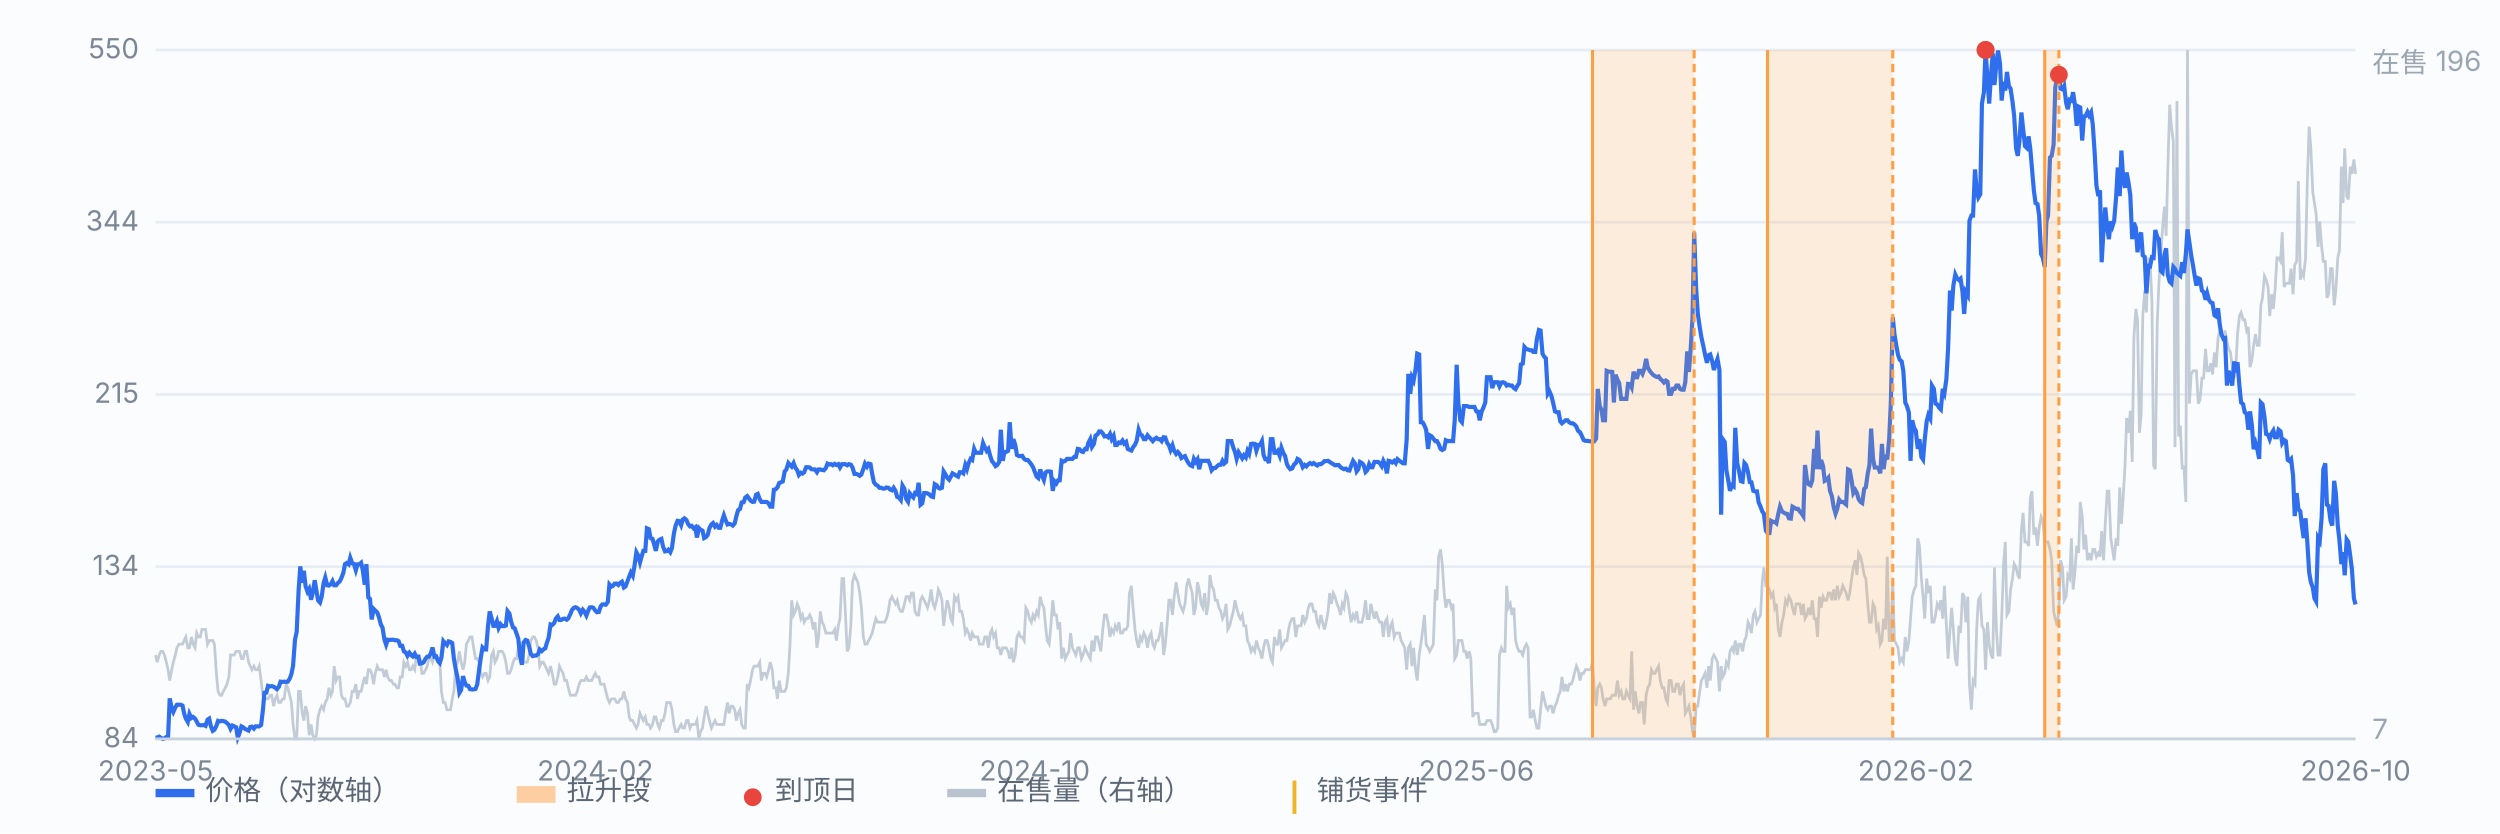
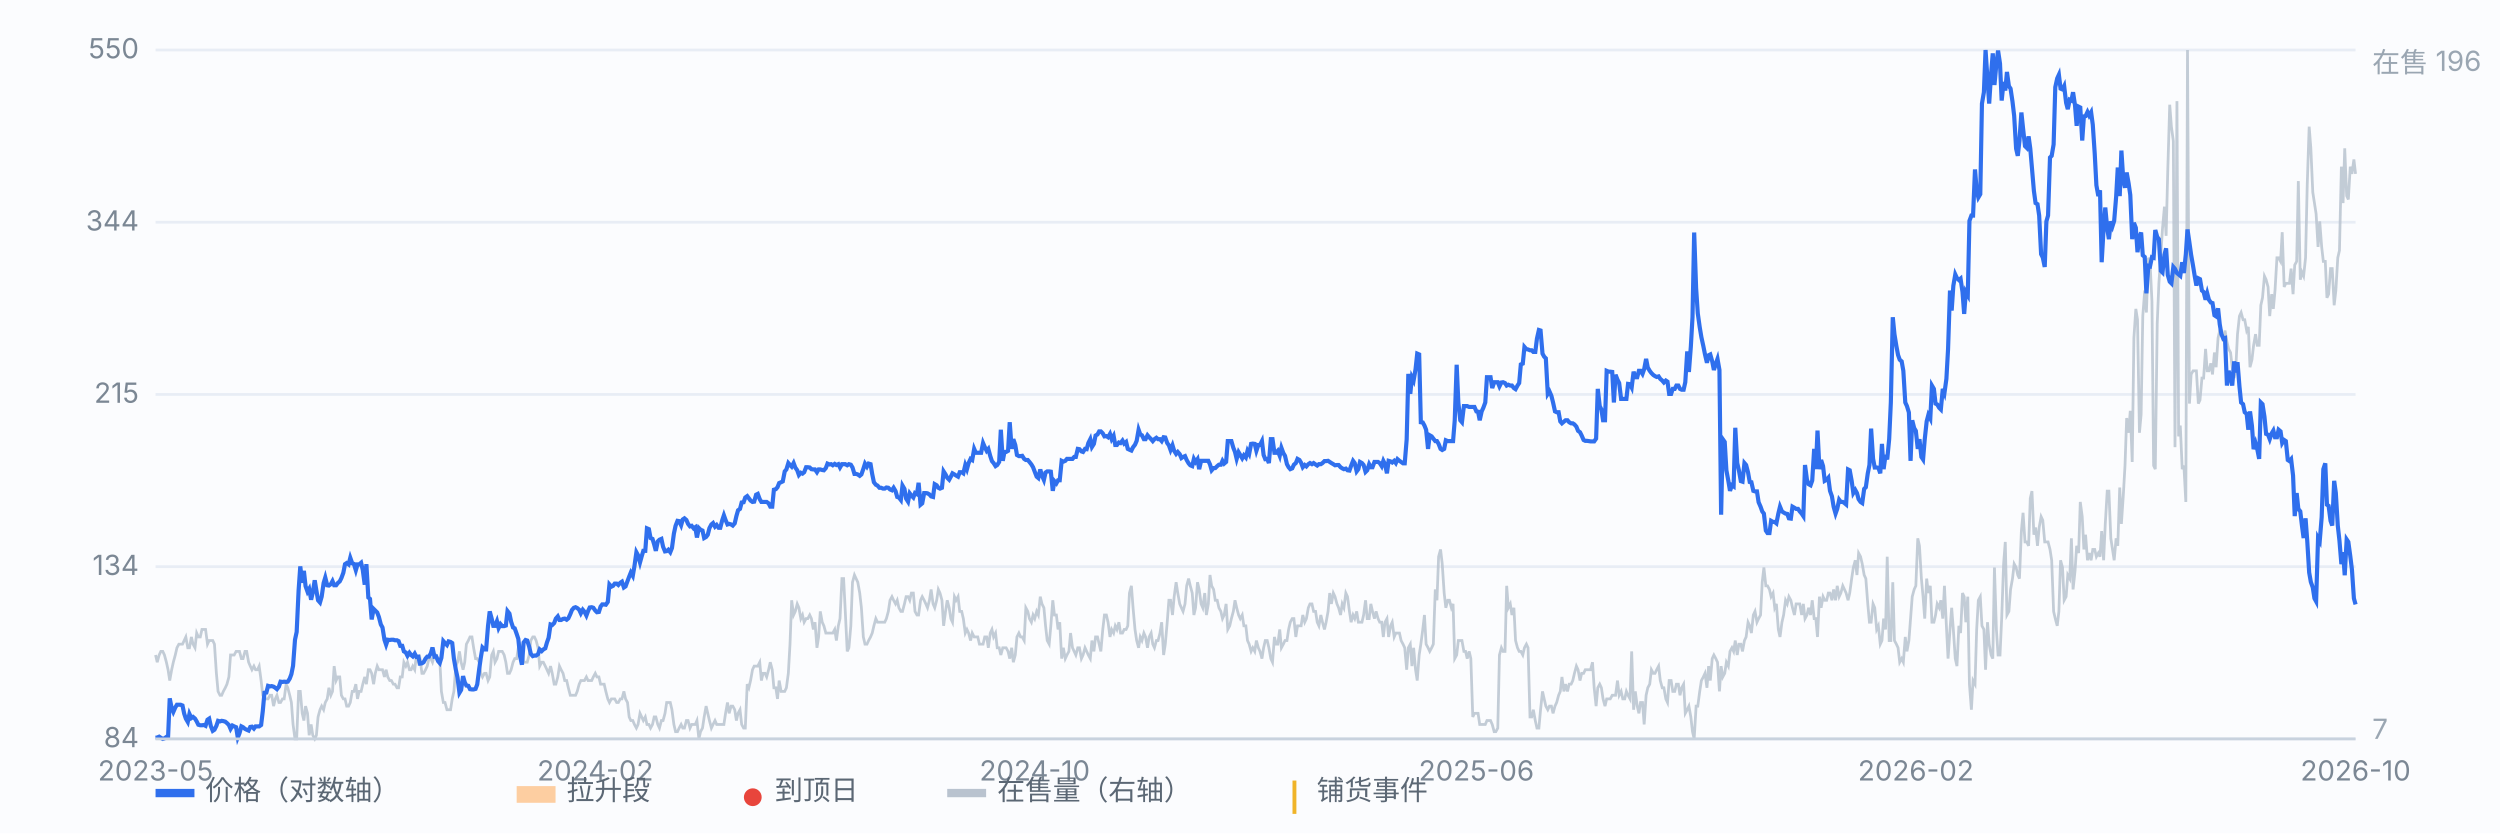
<svg xmlns="http://www.w3.org/2000/svg" viewBox="0 0 900 300" preserveAspectRatio="xMidYMid meet" style="width:100%;max-width:900px;height:auto;display:block" font-family="-apple-system,Segoe UI,Microsoft YaHei,sans-serif" font-size="10">
  <rect x="0" y="0" width="900" height="300" fill="#fbfcfe" />
  <line x1="56" y1="266.0" x2="848" y2="266.0" stroke="#e8edf5" stroke-width="1" />
  <text x="50" y="269.0" text-anchor="end" fill="#7b8794">84</text>
  <line x1="56" y1="204.0" x2="848" y2="204.0" stroke="#e8edf5" stroke-width="1" />
  <text x="50" y="207.0" text-anchor="end" fill="#7b8794">134</text>
  <line x1="56" y1="142.0" x2="848" y2="142.0" stroke="#e8edf5" stroke-width="1" />
  <text x="50" y="145.0" text-anchor="end" fill="#7b8794">215</text>
  <line x1="56" y1="80.0" x2="848" y2="80.0" stroke="#e8edf5" stroke-width="1" />
  <text x="50" y="83.0" text-anchor="end" fill="#7b8794">344</text>
  <line x1="56" y1="18.0" x2="848" y2="18.0" stroke="#e8edf5" stroke-width="1" />
  <text x="50" y="21.0" text-anchor="end" fill="#7b8794">550</text>
  <path d="M56.0 235.8 L56.6 238.4 L57.3 235.8 L57.9 234.5 L58.6 234.5 L59.2 235.8 L59.9 238.4 L60.5 241.1 L61.1 245.0 L61.8 241.1 L62.4 238.4 L63.1 235.8 L63.7 233.2 L64.4 231.9 L65.0 231.9 L65.7 231.9 L66.3 230.6 L66.9 229.3 L67.6 233.2 L68.2 233.2 L68.9 229.3 L69.5 231.9 L70.2 233.2 L70.8 227.9 L71.4 229.3 L72.1 229.3 L72.7 226.6 L73.4 226.6 L74.0 226.6 L74.7 231.9 L75.3 230.6 L75.9 230.6 L76.6 230.6 L77.2 231.9 L77.9 242.4 L78.5 248.9 L79.2 250.3 L79.8 250.3 L80.4 248.9 L81.1 247.6 L81.7 246.3 L82.4 243.7 L83.0 235.8 L83.7 235.8 L84.3 235.8 L85.0 234.5 L85.6 234.5 L86.2 234.5 L86.9 237.1 L87.5 237.1 L88.2 234.5 L88.8 234.5 L89.5 238.4 L90.1 239.8 L90.7 241.1 L91.4 239.8 L92.0 241.1 L92.7 241.1 L93.3 239.8 L94.0 245.0 L94.6 250.3 L95.2 251.6 L95.9 251.6 L96.5 251.6 L97.2 250.3 L97.8 250.3 L98.5 254.2 L99.1 251.6 L99.7 250.3 L100.4 252.9 L101.0 252.9 L101.7 251.6 L102.3 251.6 L103.0 246.3 L103.6 247.6 L104.3 250.3 L104.9 252.9 L105.5 260.8 L106.2 266.0 L106.8 266.0 L107.5 248.9 L108.1 248.9 L108.8 256.8 L109.4 259.4 L110.0 254.2 L110.7 256.8 L111.3 264.7 L112.0 260.8 L112.6 264.7 L113.3 266.0 L113.9 264.7 L114.5 258.1 L115.2 255.5 L115.8 254.2 L116.5 255.5 L117.1 252.9 L117.8 251.6 L118.4 247.6 L119.1 250.3 L119.7 248.9 L120.3 239.8 L121.0 245.0 L121.6 243.7 L122.3 243.7 L122.9 250.3 L123.6 251.6 L124.2 251.6 L124.8 254.2 L125.5 254.2 L126.1 252.9 L126.8 248.9 L127.4 248.9 L128.1 246.3 L128.7 251.6 L129.3 248.9 L130.0 248.9 L130.6 246.3 L131.3 243.7 L131.9 246.3 L132.6 241.1 L133.2 241.1 L133.8 242.4 L134.5 246.3 L135.1 242.4 L135.8 239.8 L136.4 241.1 L137.1 241.1 L137.7 241.1 L138.4 243.7 L139.0 241.1 L139.6 243.7 L140.3 245.0 L140.9 245.0 L141.6 246.3 L142.2 246.3 L142.9 247.6 L143.5 247.6 L144.1 243.7 L144.8 243.7 L145.4 238.4 L146.1 239.8 L146.7 238.4 L147.4 241.1 L148.0 241.1 L148.6 239.8 L149.3 241.1 L149.9 235.8 L150.6 238.4 L151.2 237.1 L151.9 242.4 L152.5 242.4 L153.2 241.1 L153.8 239.8 L154.4 237.1 L155.1 237.1 L155.7 238.4 L156.4 235.8 L157.0 235.8 L157.7 237.1 L158.3 237.1 L158.9 248.9 L159.6 252.9 L160.2 252.9 L160.9 255.5 L161.5 255.5 L162.2 255.5 L162.8 251.6 L163.4 248.9 L164.1 239.8 L164.7 238.4 L165.4 234.5 L166.0 238.4 L166.7 241.1 L167.3 238.4 L167.9 231.9 L168.6 230.6 L169.2 229.3 L169.9 229.3 L170.5 233.2 L171.2 237.1 L171.8 237.1 L172.5 238.4 L173.1 242.4 L173.7 243.7 L174.4 242.4 L175.0 242.4 L175.7 245.0 L176.3 243.7 L177.0 235.8 L177.6 234.5 L178.2 238.4 L178.9 237.1 L179.5 234.5 L180.2 234.5 L180.8 234.5 L181.5 235.8 L182.1 238.4 L182.7 242.4 L183.4 242.4 L184.0 241.1 L184.7 238.4 L185.3 237.1 L186.0 237.1 L186.6 233.2 L187.2 231.9 L187.9 233.2 L188.5 238.4 L189.2 238.4 L189.8 238.4 L190.5 235.8 L191.1 230.6 L191.8 229.3 L192.4 229.3 L193.0 230.6 L193.7 233.2 L194.3 239.8 L195.0 238.4 L195.6 238.4 L196.3 239.8 L196.9 241.1 L197.5 242.4 L198.2 239.8 L198.8 242.4 L199.5 246.3 L200.1 246.3 L200.8 243.7 L201.4 239.8 L202.0 241.1 L202.7 242.4 L203.3 245.0 L204.0 245.0 L204.6 247.6 L205.3 250.3 L205.9 250.3 L206.6 250.3 L207.2 250.3 L207.8 248.9 L208.5 246.3 L209.1 245.0 L209.8 245.0 L210.4 245.0 L211.1 243.7 L211.7 245.0 L212.3 245.0 L213.0 245.0 L213.6 243.7 L214.3 242.4 L214.9 243.7 L215.6 243.7 L216.2 246.3 L216.8 246.3 L217.5 246.3 L218.1 248.9 L218.8 251.6 L219.4 252.9 L220.1 251.6 L220.7 251.6 L221.3 251.6 L222.0 252.9 L222.6 252.9 L223.3 251.6 L223.9 251.6 L224.6 248.9 L225.2 251.6 L225.9 252.9 L226.5 258.1 L227.1 259.4 L227.8 259.4 L228.4 260.8 L229.1 262.1 L229.7 260.8 L230.4 256.8 L231.0 258.1 L231.6 259.4 L232.3 258.1 L232.9 260.8 L233.6 260.8 L234.2 262.1 L234.9 260.8 L235.5 258.1 L236.1 258.1 L236.8 260.8 L237.4 262.1 L238.1 259.4 L238.7 259.4 L239.4 256.8 L240.0 252.9 L240.6 252.9 L241.3 252.9 L241.9 255.5 L242.6 260.8 L243.2 263.4 L243.9 263.4 L244.5 262.1 L245.2 260.8 L245.8 262.1 L246.4 262.1 L247.1 259.4 L247.7 259.4 L248.4 262.1 L249.0 260.8 L249.7 260.8 L250.3 260.8 L250.9 259.4 L251.6 266.0 L252.2 263.4 L252.9 262.1 L253.5 258.1 L254.2 254.2 L254.8 256.8 L255.4 259.4 L256.1 262.1 L256.7 260.8 L257.4 259.4 L258.0 260.8 L258.7 260.8 L259.3 260.8 L260.0 260.8 L260.6 260.8 L261.2 256.8 L261.9 252.9 L262.5 256.8 L263.2 254.2 L263.8 254.2 L264.5 255.5 L265.1 259.4 L265.7 256.8 L266.4 255.5 L267.0 260.8 L267.7 262.1 L268.3 262.1 L269.0 246.3 L269.6 247.6 L270.2 245.0 L270.9 241.1 L271.5 239.8 L272.2 239.8 L272.8 239.8 L273.5 238.4 L274.1 245.0 L274.7 242.4 L275.4 242.4 L276.0 243.7 L276.7 241.1 L277.3 238.4 L278.0 241.1 L278.6 247.6 L279.3 247.6 L279.9 251.6 L280.5 245.0 L281.2 248.9 L281.8 248.9 L282.5 248.9 L283.1 247.6 L283.8 242.4 L284.4 231.9 L285.0 216.1 L285.7 221.4 L286.3 220.1 L287.0 217.4 L287.6 218.8 L288.3 222.7 L288.9 221.4 L289.5 224.0 L290.2 222.7 L290.8 222.7 L291.5 221.4 L292.1 222.7 L292.8 226.6 L293.4 224.0 L294.1 233.2 L294.7 229.3 L295.3 220.1 L296.0 224.0 L296.6 225.3 L297.3 227.9 L297.9 227.9 L298.6 227.9 L299.2 227.9 L299.8 227.9 L300.5 226.6 L301.1 230.6 L301.8 225.3 L302.4 222.7 L303.1 208.3 L303.7 208.3 L304.3 220.1 L305.0 234.5 L305.6 233.2 L306.3 225.3 L306.9 209.6 L307.6 207.0 L308.2 208.3 L308.8 209.6 L309.5 213.5 L310.1 218.8 L310.8 229.3 L311.4 231.9 L312.1 231.9 L312.7 230.6 L313.4 229.3 L314.0 227.9 L314.6 225.3 L315.3 222.7 L315.9 224.0 L316.6 224.0 L317.2 224.0 L317.9 224.0 L318.5 224.0 L319.1 222.7 L319.8 220.1 L320.4 216.1 L321.1 214.8 L321.7 216.1 L322.4 217.4 L323.0 216.1 L323.6 218.8 L324.3 220.1 L324.9 220.1 L325.6 217.4 L326.2 214.8 L326.9 214.8 L327.5 216.1 L328.1 213.5 L328.8 213.5 L329.4 220.1 L330.1 221.4 L330.7 221.4 L331.4 216.1 L332.0 214.8 L332.7 216.1 L333.3 217.4 L333.9 218.8 L334.6 216.1 L335.2 212.2 L335.9 217.4 L336.5 218.8 L337.2 216.1 L337.8 212.2 L338.4 213.5 L339.1 216.1 L339.7 225.3 L340.4 220.1 L341.0 216.1 L341.7 218.8 L342.3 222.7 L342.9 224.0 L343.6 214.8 L344.2 216.1 L344.9 214.8 L345.5 220.1 L346.2 220.1 L346.8 222.7 L347.5 227.9 L348.1 226.6 L348.7 227.9 L349.4 230.6 L350.0 227.9 L350.7 229.3 L351.3 229.3 L352.0 229.3 L352.6 231.9 L353.2 231.9 L353.9 231.9 L354.5 229.3 L355.2 229.3 L355.8 233.2 L356.5 227.9 L357.1 226.6 L357.7 229.3 L358.4 227.9 L359.0 233.2 L359.7 233.2 L360.3 235.8 L361.0 233.2 L361.6 233.2 L362.2 233.2 L362.9 234.5 L363.5 237.1 L364.2 233.2 L364.8 238.4 L365.5 235.8 L366.1 229.3 L366.8 227.9 L367.4 229.3 L368.0 229.3 L368.7 230.6 L369.3 218.8 L370.0 220.1 L370.6 222.7 L371.3 224.0 L371.9 221.4 L372.5 222.7 L373.2 220.1 L373.8 221.4 L374.5 214.8 L375.1 217.4 L375.8 218.8 L376.4 225.3 L377.0 230.6 L377.7 231.9 L378.3 225.3 L379.0 216.1 L379.6 221.4 L380.3 221.4 L380.9 226.6 L381.5 224.0 L382.2 237.1 L382.8 233.2 L383.5 237.1 L384.1 235.8 L384.8 234.5 L385.4 227.9 L386.1 233.2 L386.7 234.5 L387.3 235.8 L388.0 233.2 L388.6 233.2 L389.3 237.1 L389.9 235.8 L390.6 233.2 L391.2 234.5 L391.8 235.8 L392.5 237.1 L393.1 230.6 L393.8 234.5 L394.4 229.3 L395.1 229.3 L395.7 231.9 L396.3 234.5 L397.0 226.6 L397.6 221.4 L398.3 221.4 L398.9 224.0 L399.6 229.3 L400.2 226.6 L400.9 227.9 L401.5 225.3 L402.1 226.6 L402.8 224.0 L403.4 227.9 L404.1 227.9 L404.7 226.6 L405.4 226.6 L406.0 225.3 L406.6 213.5 L407.3 210.9 L407.9 218.8 L408.6 226.6 L409.2 230.6 L409.9 233.2 L410.5 229.3 L411.1 230.6 L411.8 227.9 L412.4 229.3 L413.1 233.2 L413.7 229.3 L414.4 227.9 L415.0 231.9 L415.6 233.2 L416.3 230.6 L416.9 230.6 L417.6 227.9 L418.2 224.0 L418.9 235.8 L419.5 231.9 L420.2 224.0 L420.8 216.1 L421.4 216.1 L422.1 221.4 L422.7 214.8 L423.4 209.6 L424.0 213.5 L424.7 217.4 L425.3 218.8 L425.9 220.1 L426.6 217.4 L427.2 210.9 L427.9 208.3 L428.5 210.9 L429.2 213.5 L429.8 221.4 L430.4 218.8 L431.1 209.6 L431.7 212.2 L432.4 217.4 L433.0 218.8 L433.7 213.5 L434.3 221.4 L435.0 217.4 L435.6 207.0 L436.2 210.9 L436.9 212.2 L437.5 216.1 L438.2 216.1 L438.8 218.8 L439.5 220.1 L440.1 222.7 L440.7 221.4 L441.4 217.4 L442.0 226.6 L442.7 225.3 L443.3 222.7 L444.0 220.1 L444.6 216.1 L445.2 218.8 L445.9 221.4 L446.5 222.7 L447.2 221.4 L447.8 225.3 L448.5 225.3 L449.1 230.6 L449.7 231.9 L450.4 234.5 L451.0 233.2 L451.7 234.5 L452.3 230.6 L453.0 233.2 L453.6 234.5 L454.3 237.1 L454.9 233.2 L455.5 230.6 L456.2 230.6 L456.8 233.2 L457.5 237.1 L458.1 238.4 L458.8 229.3 L459.4 231.9 L460.0 231.9 L460.7 226.6 L461.3 233.2 L462.0 231.9 L462.6 230.6 L463.3 230.6 L463.9 226.6 L464.5 224.0 L465.2 222.7 L465.8 222.7 L466.5 229.3 L467.1 225.3 L467.8 225.3 L468.4 225.3 L469.0 221.4 L469.7 224.0 L470.3 222.7 L471.0 218.8 L471.6 217.4 L472.3 217.4 L472.9 220.1 L473.6 220.1 L474.2 224.0 L474.8 225.3 L475.5 221.4 L476.1 224.0 L476.8 226.6 L477.4 224.0 L478.1 220.1 L478.7 213.5 L479.3 217.4 L480.0 213.5 L480.6 214.8 L481.3 217.4 L481.9 218.8 L482.6 221.4 L483.2 217.4 L483.8 218.8 L484.5 213.5 L485.1 214.8 L485.8 220.1 L486.4 224.0 L487.1 221.4 L487.7 222.7 L488.4 220.1 L489.0 224.0 L489.6 224.0 L490.3 224.0 L490.9 221.4 L491.6 216.1 L492.2 222.7 L492.9 222.7 L493.5 217.4 L494.1 220.1 L494.8 222.7 L495.4 220.1 L496.1 222.7 L496.7 224.0 L497.4 224.0 L498.0 229.3 L498.6 224.0 L499.3 222.7 L499.9 229.3 L500.6 225.3 L501.2 224.0 L501.9 229.3 L502.5 227.9 L503.1 227.9 L503.8 227.9 L504.4 230.6 L505.1 231.9 L505.7 233.2 L506.4 241.1 L507.0 233.2 L507.7 231.9 L508.3 239.8 L508.9 233.2 L509.6 241.1 L510.2 245.0 L510.9 235.8 L511.5 231.9 L512.2 226.6 L512.8 221.4 L513.4 231.9 L514.1 233.2 L514.7 234.5 L515.4 233.2 L516.0 231.9 L516.7 212.2 L517.3 216.1 L517.9 200.4 L518.6 197.8 L519.2 203.0 L519.9 213.5 L520.5 218.8 L521.2 216.1 L521.8 216.1 L522.5 218.8 L523.1 217.4 L523.7 237.1 L524.4 235.8 L525.0 230.6 L525.7 230.6 L526.3 230.6 L527.0 234.5 L527.6 234.5 L528.2 237.1 L528.9 234.5 L529.5 237.1 L530.2 258.1 L530.8 256.8 L531.5 256.8 L532.1 256.8 L532.7 260.8 L533.4 260.8 L534.0 260.8 L534.7 260.8 L535.3 259.4 L536.0 259.4 L536.6 259.4 L537.2 260.8 L537.9 263.4 L538.5 263.4 L539.2 262.1 L539.8 235.8 L540.5 233.2 L541.1 234.5 L541.8 234.5 L542.4 210.9 L543.0 218.8 L543.7 217.4 L544.3 221.4 L545.0 218.8 L545.6 230.6 L546.3 233.2 L546.9 234.5 L547.5 234.5 L548.2 235.8 L548.8 233.2 L549.5 231.9 L550.1 233.2 L550.8 258.1 L551.4 258.1 L552.0 255.5 L552.7 259.4 L553.3 262.1 L554.0 262.1 L554.6 255.5 L555.3 248.9 L555.9 251.6 L556.5 254.2 L557.2 255.5 L557.8 254.2 L558.5 254.2 L559.1 256.8 L559.8 254.2 L560.4 252.9 L561.1 250.3 L561.7 248.9 L562.3 243.7 L563.0 248.9 L563.6 246.3 L564.3 248.9 L564.9 246.3 L565.6 246.3 L566.2 245.0 L566.8 242.4 L567.5 239.8 L568.1 241.1 L568.8 245.0 L569.4 242.4 L570.1 242.4 L570.7 241.1 L571.3 241.1 L572.0 241.1 L572.6 241.1 L573.3 238.4 L573.9 247.6 L574.6 254.2 L575.2 247.6 L575.9 246.3 L576.5 247.6 L577.1 251.6 L577.8 254.2 L578.4 251.6 L579.1 251.6 L579.7 251.6 L580.4 250.3 L581.0 250.3 L581.6 250.3 L582.3 245.0 L582.9 250.3 L583.6 248.9 L584.2 251.6 L584.9 251.6 L585.5 248.9 L586.1 250.3 L586.8 251.6 L587.4 234.5 L588.1 255.5 L588.7 248.9 L589.4 254.2 L590.0 256.8 L590.6 252.9 L591.3 252.9 L591.9 260.8 L592.6 250.3 L593.2 247.6 L593.9 246.3 L594.5 241.1 L595.2 242.4 L595.8 242.4 L596.4 241.1 L597.1 239.8 L597.7 245.0 L598.4 247.6 L599.0 247.6 L599.7 251.6 L600.3 252.9 L600.9 245.0 L601.6 245.0 L602.2 248.9 L602.9 248.9 L603.5 246.3 L604.2 246.3 L604.8 250.3 L605.4 247.6 L606.1 246.3 L606.7 256.8 L607.4 255.5 L608.0 254.2 L608.7 258.1 L609.3 263.4 L609.9 266.0 L610.6 254.2 L611.2 254.2 L611.9 248.9 L612.5 245.0 L613.2 243.7 L613.8 242.4 L614.5 247.6 L615.1 239.8 L615.7 245.0 L616.4 237.1 L617.0 235.8 L617.7 237.1 L618.3 238.4 L619.0 248.9 L619.6 239.8 L620.2 243.7 L620.9 242.4 L621.5 238.4 L622.2 239.8 L622.8 234.5 L623.5 233.2 L624.1 234.5 L624.7 230.6 L625.4 235.8 L626.0 231.9 L626.7 231.9 L627.3 234.5 L628.0 230.6 L628.6 229.3 L629.3 224.0 L629.9 225.3 L630.5 227.9 L631.2 221.4 L631.8 220.1 L632.5 224.0 L633.1 222.7 L633.8 221.4 L634.4 209.6 L635.0 204.3 L635.7 210.9 L636.3 210.9 L637.0 212.2 L637.6 214.8 L638.3 213.5 L638.9 218.8 L639.5 217.4 L640.2 226.6 L640.8 229.3 L641.5 224.0 L642.1 221.4 L642.8 216.1 L643.4 217.4 L644.0 214.8 L644.7 216.1 L645.3 218.8 L646.0 221.4 L646.6 217.4 L647.3 217.4 L647.9 217.4 L648.6 221.4 L649.2 217.4 L649.8 222.7 L650.5 221.4 L651.1 218.8 L651.8 221.4 L652.4 216.1 L653.1 222.7 L653.7 222.7 L654.3 229.3 L655.0 214.8 L655.6 218.8 L656.3 214.8 L656.9 216.1 L657.6 216.1 L658.2 213.5 L658.8 213.5 L659.5 216.1 L660.1 212.2 L660.8 216.1 L661.4 210.9 L662.1 214.8 L662.7 213.5 L663.4 210.9 L664.0 212.2 L664.6 213.5 L665.3 216.1 L665.9 213.5 L666.6 208.3 L667.2 204.3 L667.9 201.7 L668.5 207.0 L669.1 199.1 L669.8 200.4 L670.4 203.0 L671.1 207.0 L671.7 208.3 L672.4 217.4 L673.0 224.0 L673.6 224.0 L674.3 217.4 L674.9 218.8 L675.6 226.6 L676.2 225.3 L676.9 231.9 L677.5 230.6 L678.1 222.7 L678.8 226.6 L679.4 200.4 L680.1 230.6 L680.7 230.6 L681.4 209.6 L682.0 230.6 L682.7 231.9 L683.3 233.2 L683.9 238.4 L684.6 237.1 L685.2 238.4 L685.9 229.3 L686.5 234.5 L687.2 230.6 L687.8 222.7 L688.4 214.8 L689.1 212.2 L689.7 210.9 L690.4 193.8 L691.0 196.5 L691.7 208.3 L692.3 214.8 L692.9 222.7 L693.6 208.3 L694.2 213.5 L694.9 210.9 L695.5 224.0 L696.2 224.0 L696.8 221.4 L697.4 217.4 L698.1 218.8 L698.7 216.1 L699.4 222.7 L700.0 210.9 L700.7 225.3 L701.3 237.1 L702.0 226.6 L702.6 218.8 L703.2 226.6 L703.9 237.1 L704.5 239.8 L705.2 225.3 L705.8 227.9 L706.5 213.5 L707.1 214.8 L707.7 224.0 L708.4 214.8 L709.0 246.3 L709.7 255.5 L710.3 245.0 L711.0 246.3 L711.6 226.6 L712.2 216.1 L712.9 214.8 L713.5 225.3 L714.2 226.6 L714.8 241.1 L715.5 224.0 L716.1 231.9 L716.8 235.8 L717.4 237.1 L718.0 204.3 L718.7 226.6 L719.3 235.8 L720.0 235.8 L720.6 222.7 L721.3 203.0 L721.9 195.1 L722.5 221.4 L723.2 220.1 L723.8 212.2 L724.5 208.3 L725.1 203.0 L725.8 204.3 L726.4 207.0 L727.0 208.3 L727.7 191.2 L728.3 184.6 L729.0 195.1 L729.6 195.1 L730.3 196.5 L730.9 179.4 L731.5 176.8 L732.2 192.5 L732.8 189.9 L733.5 196.5 L734.1 189.9 L734.8 186.0 L735.4 187.3 L736.1 195.1 L736.7 195.1 L737.3 195.1 L738.0 197.8 L738.6 201.7 L739.3 220.1 L739.9 222.7 L740.6 225.3 L741.2 220.1 L741.8 201.7 L742.5 204.3 L743.1 216.1 L743.8 214.8 L744.4 207.0 L745.1 208.3 L745.7 193.8 L746.3 212.2 L747.0 205.6 L747.6 196.5 L748.3 199.1 L748.9 180.7 L749.6 186.0 L750.2 197.8 L750.8 192.5 L751.5 201.7 L752.1 199.1 L752.8 201.7 L753.4 197.8 L754.1 197.8 L754.7 200.4 L755.4 199.1 L756.0 200.4 L756.6 191.2 L757.3 201.7 L757.9 188.6 L758.6 176.8 L759.2 176.8 L759.9 193.8 L760.5 197.8 L761.1 201.7 L761.8 193.8 L762.4 196.5 L763.1 175.5 L763.7 188.6 L764.4 178.1 L765.0 167.6 L765.6 150.5 L766.3 155.8 L766.9 147.9 L767.6 166.3 L768.2 121.7 L768.9 111.2 L769.5 115.1 L770.2 155.8 L770.8 149.2 L771.4 113.8 L772.1 104.6 L772.7 112.5 L773.4 92.8 L774.0 94.1 L774.7 108.5 L775.3 167.6 L775.9 168.9 L776.6 116.4 L777.2 102.0 L777.9 91.5 L778.5 82.3 L779.2 74.4 L779.8 84.9 L780.4 61.3 L781.1 37.7 L781.7 45.6 L782.4 50.8 L783.0 161.0 L783.7 36.4 L784.3 157.1 L784.9 153.2 L785.6 168.9 L786.2 167.6 L786.9 180.7 L787.5 18.0 L788.2 145.3 L788.8 134.8 L789.5 133.5 L790.1 133.5 L790.7 133.5 L791.4 145.3 L792.0 144.0 L792.7 136.1 L793.3 136.1 L794.0 125.6 L794.6 133.5 L795.2 133.5 L795.9 130.8 L796.5 134.8 L797.2 126.9 L797.8 132.2 L798.5 121.7 L799.1 119.0 L799.7 119.0 L800.4 123.0 L801.0 119.0 L801.7 123.0 L802.3 125.6 L803.0 126.9 L803.6 132.2 L804.3 136.1 L804.9 132.2 L805.5 120.3 L806.2 113.8 L806.8 112.5 L807.5 115.1 L808.1 115.1 L808.8 119.0 L809.4 117.7 L810.0 132.2 L810.7 129.5 L811.3 124.3 L812.0 120.3 L812.6 124.3 L813.3 124.3 L813.9 109.9 L814.5 107.2 L815.2 99.4 L815.8 100.7 L816.5 103.3 L817.1 113.8 L817.8 105.9 L818.4 111.2 L819.0 104.6 L819.7 92.8 L820.3 92.8 L821.0 94.1 L821.6 83.6 L822.3 103.3 L822.9 102.0 L823.6 102.0 L824.2 102.0 L824.8 96.7 L825.5 105.9 L826.1 95.4 L826.8 94.1 L827.4 65.2 L828.1 100.7 L828.7 98.0 L829.3 99.4 L830.0 92.8 L830.6 66.6 L831.3 45.6 L831.9 53.4 L832.6 69.2 L833.2 73.1 L833.8 77.0 L834.5 88.9 L835.1 79.7 L835.8 88.9 L836.4 94.1 L837.1 94.1 L837.7 107.2 L838.3 105.9 L839.0 96.7 L839.6 96.7 L840.3 109.9 L840.9 104.6 L841.6 92.8 L842.2 90.2 L842.9 60.0 L843.5 73.1 L844.1 53.4 L844.8 70.5 L845.4 71.8 L846.1 60.0 L846.7 62.6 L847.4 57.4 L848.0 62.6" fill="none" stroke="#b9c3cf" stroke-width="1" opacity="0.85" />
  <text x="854" y="26" fill="#9aa6b2">在售 196</text>
  <text x="854" y="266" fill="#9aa6b2">7</text>
  <path d="M56.0 265.6 L56.6 265.5 L57.3 265.2 L57.9 265.6 L58.6 266.0 L59.2 265.8 L59.9 265.3 L60.5 265.4 L61.1 251.4 L61.8 254.9 L62.4 256.3 L63.1 254.7 L63.7 253.7 L64.4 253.7 L65.0 253.7 L65.7 254.0 L66.3 256.9 L66.9 258.7 L67.6 259.9 L68.2 257.0 L68.9 258.5 L69.5 258.1 L70.2 258.7 L70.8 259.7 L71.4 260.9 L72.1 261.1 L72.7 261.1 L73.4 261.0 L74.0 261.3 L74.7 259.1 L75.3 258.7 L75.9 261.4 L76.6 263.1 L77.2 262.7 L77.9 261.3 L78.5 259.5 L79.2 259.7 L79.8 259.5 L80.4 259.6 L81.1 259.8 L81.7 260.3 L82.4 261.0 L83.0 262.4 L83.7 261.2 L84.3 261.5 L85.0 261.8 L85.6 265.5 L86.2 264.0 L86.9 261.5 L87.5 261.8 L88.2 262.4 L88.8 262.7 L89.5 263.0 L90.1 261.7 L90.7 261.6 L91.4 262.3 L92.0 261.5 L92.7 261.5 L93.3 261.5 L94.0 261.0 L94.6 256.0 L95.2 249.4 L95.9 249.3 L96.5 246.9 L97.2 247.1 L97.8 247.0 L98.5 247.2 L99.1 247.6 L99.7 248.1 L100.4 247.2 L101.0 245.4 L101.7 245.5 L102.3 245.4 L103.0 245.5 L103.6 245.4 L104.3 244.3 L104.9 242.7 L105.5 239.7 L106.2 230.3 L106.8 227.5 L107.5 212.5 L108.1 203.9 L108.8 209.8 L109.4 205.5 L110.0 211.0 L110.7 213.0 L111.3 212.0 L112.0 215.9 L112.6 213.3 L113.3 208.9 L113.9 212.6 L114.5 216.1 L115.2 216.9 L115.8 214.8 L116.5 209.9 L117.1 207.9 L117.8 210.7 L118.4 210.8 L119.1 210.3 L119.7 209.2 L120.3 210.7 L121.0 210.7 L121.6 209.9 L122.3 209.3 L122.9 208.1 L123.6 206.2 L124.2 203.1 L124.8 202.7 L125.5 203.2 L126.1 200.8 L126.8 202.8 L127.4 203.0 L128.1 205.3 L128.7 203.2 L129.3 203.2 L130.0 202.6 L130.6 205.2 L131.3 210.5 L131.9 203.1 L132.6 215.1 L133.2 215.6 L133.8 223.0 L134.5 219.2 L135.1 219.8 L135.8 220.5 L136.4 222.1 L137.1 224.8 L137.7 225.9 L138.4 230.3 L139.0 232.1 L139.6 230.3 L140.3 230.4 L140.9 230.3 L141.6 230.3 L142.2 230.5 L142.9 230.5 L143.5 230.8 L144.1 232.5 L144.8 232.5 L145.4 234.5 L146.1 234.9 L146.7 236.1 L147.4 235.0 L148.0 235.8 L148.6 236.3 L149.3 235.3 L149.9 236.5 L150.6 236.4 L151.2 238.9 L151.9 238.8 L152.5 238.4 L153.2 237.1 L153.8 236.4 L154.4 236.4 L155.1 235.2 L155.7 233.1 L156.4 236.4 L157.0 236.3 L157.7 238.0 L158.3 238.7 L158.9 236.8 L159.6 230.8 L160.2 231.5 L160.9 232.2 L161.5 230.9 L162.2 231.1 L162.8 231.5 L163.4 237.1 L164.1 241.1 L164.7 243.9 L165.4 249.4 L166.0 248.4 L166.7 243.4 L167.3 245.6 L167.9 246.8 L168.6 246.9 L169.2 248.1 L169.9 248.2 L170.5 248.2 L171.2 248.0 L171.8 246.4 L172.5 240.9 L173.1 236.7 L173.7 233.1 L174.4 233.8 L175.0 233.8 L175.7 225.2 L176.3 220.1 L177.0 222.7 L177.6 225.3 L178.2 225.3 L178.9 223.6 L179.5 226.1 L180.2 224.7 L180.8 225.4 L181.5 225.4 L182.1 225.2 L182.7 220.0 L183.4 220.9 L184.0 223.8 L184.7 225.9 L185.3 226.2 L186.0 228.2 L186.6 230.0 L187.2 236.1 L187.9 239.3 L188.5 231.3 L189.2 230.4 L189.8 230.6 L190.5 232.8 L191.1 235.4 L191.8 236.2 L192.4 236.0 L193.0 236.0 L193.7 235.5 L194.3 233.8 L195.0 234.4 L195.6 233.8 L196.3 233.4 L196.9 231.3 L197.5 229.6 L198.2 224.8 L198.8 225.0 L199.5 224.3 L200.1 222.7 L200.8 221.9 L201.4 223.2 L202.0 223.2 L202.7 222.8 L203.3 222.7 L204.0 223.1 L204.6 222.6 L205.3 221.1 L205.9 219.6 L206.6 218.8 L207.2 218.6 L207.8 218.9 L208.5 219.5 L209.1 220.8 L209.8 219.5 L210.4 220.2 L211.1 221.6 L211.7 220.0 L212.3 218.7 L213.0 218.6 L213.6 218.8 L214.3 219.8 L214.9 220.4 L215.6 220.3 L216.2 218.4 L216.8 217.6 L217.5 217.6 L218.1 217.7 L218.8 216.7 L219.4 210.4 L220.1 211.2 L220.7 210.9 L221.3 210.1 L222.0 210.1 L222.6 210.6 L223.3 209.8 L223.9 209.4 L224.6 211.5 L225.2 211.1 L225.9 209.2 L226.5 207.6 L227.1 206.1 L227.8 207.3 L228.4 203.8 L229.1 198.8 L229.7 199.9 L230.4 202.5 L231.0 200.3 L231.6 198.3 L232.3 198.3 L232.9 190.2 L233.6 190.5 L234.2 193.7 L234.9 194.0 L235.5 196.0 L236.1 198.3 L236.8 194.9 L237.4 194.3 L238.1 194.0 L238.7 196.8 L239.4 198.5 L240.0 198.4 L240.6 197.9 L241.3 198.8 L241.9 197.3 L242.6 192.1 L243.2 189.3 L243.9 187.5 L244.5 187.6 L245.2 189.1 L245.8 187.0 L246.4 186.6 L247.1 187.2 L247.7 188.6 L248.4 189.5 L249.0 189.3 L249.7 190.2 L250.3 189.8 L250.9 193.5 L251.6 190.1 L252.2 190.7 L252.9 191.0 L253.5 193.7 L254.2 193.3 L254.8 192.5 L255.4 190.1 L256.1 188.8 L256.7 188.3 L257.4 189.6 L258.0 189.0 L258.7 190.0 L259.3 190.0 L260.0 187.3 L260.6 185.5 L261.2 187.2 L261.9 188.8 L262.5 188.6 L263.2 188.8 L263.8 189.2 L264.5 188.4 L265.1 185.8 L265.7 183.7 L266.4 183.2 L267.0 180.9 L267.7 180.8 L268.3 179.1 L269.0 178.6 L269.6 179.4 L270.2 180.2 L270.9 180.7 L271.5 180.6 L272.2 178.1 L272.8 177.8 L273.5 179.7 L274.1 180.7 L274.7 180.7 L275.4 180.7 L276.0 180.7 L276.7 181.2 L277.3 182.4 L278.0 182.4 L278.6 176.3 L279.3 176.1 L279.9 175.4 L280.5 173.9 L281.2 173.6 L281.8 173.3 L282.5 169.7 L283.1 169.0 L283.8 166.7 L284.4 167.4 L285.0 168.0 L285.7 166.7 L286.3 168.3 L287.0 169.3 L287.6 171.0 L288.3 170.2 L288.9 170.5 L289.5 170.0 L290.2 168.2 L290.8 168.2 L291.5 168.3 L292.1 168.9 L292.8 169.0 L293.4 169.0 L294.1 170.0 L294.7 169.0 L295.3 169.0 L296.0 169.2 L296.6 169.3 L297.3 168.5 L297.9 166.9 L298.6 167.2 L299.2 167.1 L299.8 167.5 L300.5 167.0 L301.1 167.4 L301.8 167.1 L302.4 168.3 L303.1 167.1 L303.7 167.1 L304.3 167.1 L305.0 167.5 L305.6 167.1 L306.3 167.3 L306.9 168.3 L307.6 170.6 L308.2 170.6 L308.8 170.8 L309.5 171.3 L310.1 170.8 L310.8 168.8 L311.4 166.9 L312.1 168.0 L312.7 166.9 L313.4 167.1 L314.0 170.7 L314.6 173.6 L315.3 174.5 L315.9 174.8 L316.6 175.6 L317.2 175.6 L317.9 175.9 L318.5 175.9 L319.1 175.5 L319.8 175.6 L320.4 176.2 L321.1 176.5 L321.7 175.6 L322.4 176.8 L323.0 178.9 L323.6 179.1 L324.3 180.0 L324.9 174.8 L325.6 176.0 L326.2 179.5 L326.9 180.6 L327.5 177.6 L328.1 178.4 L328.8 179.1 L329.4 177.5 L330.1 177.9 L330.7 173.8 L331.4 181.7 L332.0 181.2 L332.7 177.5 L333.3 177.5 L333.9 177.6 L334.6 178.0 L335.2 178.7 L335.9 178.9 L336.5 174.3 L337.2 174.7 L337.8 175.6 L338.4 175.9 L339.1 175.6 L339.7 169.7 L340.4 170.8 L341.0 172.0 L341.7 172.7 L342.3 171.6 L342.9 170.4 L343.6 170.8 L344.2 171.2 L344.9 171.6 L345.5 170.0 L346.2 170.0 L346.8 170.4 L347.5 167.4 L348.1 168.9 L348.7 166.7 L349.4 165.2 L350.0 165.6 L350.7 161.6 L351.3 163.0 L352.0 163.0 L352.6 163.0 L353.2 163.0 L353.9 159.5 L354.5 160.9 L355.2 162.3 L355.8 161.6 L356.5 164.2 L357.1 166.0 L357.7 166.7 L358.4 167.8 L359.0 167.4 L359.7 166.3 L360.3 154.7 L361.0 165.9 L361.6 162.7 L362.2 162.7 L362.9 162.3 L363.5 152.0 L364.2 161.6 L364.8 158.1 L365.5 160.2 L366.1 163.8 L366.8 164.2 L367.4 164.2 L368.0 164.1 L368.7 165.2 L369.3 165.6 L370.0 165.6 L370.6 166.3 L371.3 167.2 L371.9 168.2 L372.5 169.8 L373.2 171.6 L373.8 172.1 L374.5 169.0 L375.1 171.2 L375.8 172.8 L376.4 170.1 L377.0 169.7 L377.7 169.7 L378.3 169.8 L379.0 176.7 L379.6 173.2 L380.3 174.0 L380.9 172.9 L381.5 172.9 L382.2 165.9 L382.8 166.2 L383.5 165.9 L384.1 165.2 L384.8 165.2 L385.4 165.2 L386.1 165.2 L386.7 164.5 L387.3 164.5 L388.0 161.6 L388.6 161.7 L389.3 162.5 L389.9 162.7 L390.6 161.6 L391.2 161.7 L391.8 159.5 L392.5 158.1 L393.1 160.9 L393.8 159.8 L394.4 156.8 L395.1 156.4 L395.7 155.3 L396.3 155.3 L397.0 156.0 L397.6 157.1 L398.3 157.0 L398.9 157.4 L399.6 156.2 L400.2 158.1 L400.9 156.9 L401.5 160.2 L402.1 160.2 L402.8 159.3 L403.4 159.5 L404.1 158.6 L404.7 159.7 L405.4 159.1 L406.0 161.6 L406.6 161.9 L407.3 162.2 L407.9 161.0 L408.6 160.1 L409.2 158.7 L409.9 154.7 L410.5 156.4 L411.1 156.7 L411.8 158.1 L412.4 158.1 L413.1 156.7 L413.7 157.4 L414.4 158.1 L415.0 158.8 L415.6 158.1 L416.3 157.6 L416.9 158.1 L417.6 158.1 L418.2 158.8 L418.9 157.4 L419.5 157.5 L420.2 159.5 L420.8 160.3 L421.4 162.0 L422.1 160.3 L422.7 162.3 L423.4 163.4 L424.0 162.7 L424.7 163.5 L425.3 164.9 L425.9 164.5 L426.6 164.2 L427.2 165.6 L427.9 166.8 L428.5 167.5 L429.2 167.8 L429.8 165.2 L430.4 166.3 L431.1 165.3 L431.7 168.9 L432.4 165.9 L433.0 165.9 L433.7 165.9 L434.3 165.9 L435.0 165.9 L435.6 167.2 L436.2 169.3 L436.9 168.5 L437.5 168.5 L438.2 167.8 L438.8 167.3 L439.5 167.3 L440.1 165.9 L440.7 166.9 L441.4 166.3 L442.0 158.8 L442.7 158.8 L443.3 158.8 L444.0 161.2 L444.6 162.7 L445.2 165.2 L445.9 162.8 L446.5 163.8 L447.2 165.0 L447.8 163.9 L448.5 164.7 L449.1 162.3 L449.7 163.4 L450.4 159.8 L451.0 159.7 L451.7 159.8 L452.3 162.3 L453.0 160.2 L453.6 160.2 L454.3 158.8 L454.9 163.8 L455.5 165.3 L456.2 165.2 L456.8 166.7 L457.5 158.1 L458.1 158.1 L458.8 163.0 L459.4 163.0 L460.0 162.3 L460.7 164.1 L461.3 161.2 L462.0 163.1 L462.6 164.1 L463.3 167.1 L463.9 168.2 L464.5 168.9 L465.2 168.6 L465.8 167.3 L466.5 166.7 L467.1 165.2 L467.8 165.6 L468.4 166.6 L469.0 168.2 L469.7 167.4 L470.3 167.9 L471.0 167.1 L471.6 166.7 L472.3 167.1 L472.9 166.7 L473.6 167.2 L474.2 167.6 L474.8 167.1 L475.5 167.1 L476.1 166.7 L476.8 166.0 L477.4 166.0 L478.1 165.9 L478.7 166.3 L479.3 166.7 L480.0 167.1 L480.6 167.5 L481.3 167.4 L481.9 167.4 L482.6 168.2 L483.2 168.6 L483.8 168.9 L484.5 168.7 L485.1 169.3 L485.8 169.4 L486.4 167.7 L487.1 165.9 L487.7 166.7 L488.4 169.7 L489.0 168.9 L489.6 166.3 L490.3 166.7 L490.9 167.4 L491.6 169.9 L492.2 169.3 L492.9 167.1 L493.5 168.2 L494.1 168.2 L494.8 166.3 L495.4 166.3 L496.1 166.3 L496.7 166.7 L497.4 167.8 L498.0 165.9 L498.6 167.1 L499.3 170.4 L499.9 165.9 L500.6 166.1 L501.2 166.5 L501.9 165.9 L502.5 166.7 L503.1 165.3 L503.8 165.9 L504.4 166.3 L505.1 166.8 L505.7 166.8 L506.4 158.2 L507.0 134.6 L507.7 141.8 L508.3 135.8 L508.9 137.0 L509.6 132.9 L510.2 127.3 L510.9 127.6 L511.5 152.0 L512.2 152.1 L512.8 153.2 L513.4 154.7 L514.1 161.6 L514.7 156.7 L515.4 157.1 L516.0 157.9 L516.7 158.8 L517.3 158.8 L517.9 159.8 L518.6 161.6 L519.2 162.0 L519.9 161.6 L520.5 158.5 L521.2 158.8 L521.8 158.8 L522.5 158.8 L523.1 158.8 L523.7 151.4 L524.4 131.3 L525.0 144.9 L525.7 151.3 L526.3 152.0 L527.0 146.2 L527.6 146.2 L528.2 146.2 L528.9 146.5 L529.5 146.5 L530.2 146.5 L530.8 146.5 L531.5 148.1 L532.1 148.2 L532.7 151.3 L533.4 148.1 L534.0 146.8 L534.7 144.9 L535.3 135.8 L536.0 135.8 L536.6 135.8 L537.2 139.7 L537.9 137.6 L538.5 137.6 L539.2 137.6 L539.8 139.1 L540.5 137.7 L541.1 137.6 L541.8 137.9 L542.4 138.8 L543.0 138.5 L543.7 138.8 L544.3 138.8 L545.0 139.7 L545.6 140.1 L546.3 138.8 L546.9 137.9 L547.5 131.2 L548.2 130.9 L548.8 124.9 L549.5 125.7 L550.1 125.8 L550.8 126.1 L551.4 126.1 L552.0 126.7 L552.7 126.7 L553.3 121.9 L554.0 118.8 L554.6 119.0 L555.3 127.3 L555.9 128.4 L556.5 129.0 L557.2 141.8 L557.8 140.9 L558.5 142.5 L559.1 144.9 L559.8 148.1 L560.4 148.4 L561.1 148.4 L561.7 151.7 L562.3 152.4 L563.0 151.8 L563.6 151.3 L564.3 151.3 L564.9 152.0 L565.6 152.4 L566.2 152.4 L566.8 152.8 L567.5 153.6 L568.1 155.1 L568.8 155.6 L569.4 156.8 L570.1 158.4 L570.7 158.7 L571.3 158.7 L572.0 158.8 L572.6 158.9 L573.3 158.9 L573.9 158.9 L574.6 157.9 L575.2 140.0 L575.9 146.2 L576.5 147.4 L577.1 151.3 L577.8 151.3 L578.4 133.5 L579.1 133.8 L579.7 133.8 L580.4 133.9 L581.0 144.9 L581.6 134.9 L582.3 136.7 L582.9 137.9 L583.6 143.6 L584.2 143.6 L584.9 143.6 L585.5 143.6 L586.1 138.2 L586.8 138.3 L587.4 139.5 L588.1 133.8 L588.7 135.8 L589.4 135.8 L590.0 133.5 L590.6 133.5 L591.3 134.6 L591.9 132.9 L592.6 129.2 L593.2 132.3 L593.9 133.5 L594.5 134.3 L595.2 135.0 L595.8 135.4 L596.4 135.7 L597.1 135.5 L597.7 136.4 L598.4 137.0 L599.0 137.7 L599.7 137.0 L600.3 137.4 L600.9 141.8 L601.6 141.8 L602.2 140.0 L602.9 140.0 L603.5 138.8 L604.2 138.8 L604.8 140.0 L605.4 140.3 L606.1 140.3 L606.7 137.6 L607.4 126.5 L608.0 133.9 L608.7 124.8 L609.3 114.2 L609.9 83.7 L610.6 103.7 L611.2 112.8 L611.9 117.8 L612.5 121.4 L613.2 124.6 L613.8 127.6 L614.5 130.6 L615.1 127.9 L615.7 127.6 L616.4 130.1 L617.0 133.2 L617.7 130.9 L618.3 129.2 L619.0 133.2 L619.6 185.3 L620.2 158.1 L620.9 159.1 L621.5 169.3 L622.2 173.1 L622.8 176.7 L623.5 174.7 L624.1 175.1 L624.7 154.0 L625.4 166.7 L626.0 169.3 L626.7 173.2 L627.3 173.4 L628.0 166.7 L628.6 167.4 L629.3 170.1 L629.9 173.5 L630.5 173.6 L631.2 176.7 L631.8 176.9 L632.5 176.9 L633.1 180.8 L633.8 182.4 L634.4 184.1 L635.0 184.9 L635.7 191.0 L636.3 191.9 L637.0 191.9 L637.6 187.5 L638.3 187.9 L638.9 187.9 L639.5 188.4 L640.2 184.9 L640.8 182.4 L641.5 184.1 L642.1 184.5 L642.8 184.9 L643.4 185.0 L644.0 186.6 L644.7 186.7 L645.3 182.4 L646.0 182.8 L646.6 183.2 L647.3 183.2 L647.9 184.1 L648.6 184.9 L649.2 185.8 L649.8 167.4 L650.5 172.7 L651.1 174.3 L651.8 174.7 L652.4 173.0 L653.1 161.6 L653.7 168.9 L654.3 155.0 L655.0 168.9 L655.6 165.6 L656.3 167.8 L656.9 173.1 L657.6 172.7 L658.2 172.0 L658.8 176.7 L659.5 178.7 L660.1 182.4 L660.8 184.9 L661.4 183.2 L662.1 179.9 L662.7 180.7 L663.4 180.7 L664.0 181.1 L664.6 181.6 L665.3 169.0 L665.9 169.3 L666.6 173.1 L667.2 177.5 L667.9 176.4 L668.5 177.5 L669.1 179.7 L669.8 180.7 L670.4 181.1 L671.1 176.0 L671.7 175.4 L672.4 170.4 L673.0 167.4 L673.6 154.3 L674.3 165.1 L674.9 168.3 L675.6 168.3 L676.2 168.4 L676.9 170.4 L677.5 159.8 L678.1 168.9 L678.8 163.8 L679.4 165.4 L680.1 158.1 L680.7 144.9 L681.4 114.2 L682.0 120.3 L682.7 124.6 L683.3 127.8 L683.9 129.5 L684.6 130.1 L685.2 133.5 L685.9 144.9 L686.5 146.2 L687.2 148.5 L687.8 165.9 L688.4 151.3 L689.1 154.1 L689.7 155.1 L690.4 161.6 L691.0 158.1 L691.7 164.5 L692.3 165.4 L692.9 158.2 L693.6 151.7 L694.2 149.4 L694.9 150.7 L695.5 138.8 L696.2 140.0 L696.8 145.3 L697.4 145.6 L698.1 146.8 L698.7 147.4 L699.4 140.0 L700.0 141.5 L700.7 136.4 L701.3 125.7 L702.0 104.6 L702.6 111.8 L703.2 102.9 L703.9 98.8 L704.5 100.1 L705.2 100.8 L705.8 100.3 L706.5 105.1 L707.1 113.0 L707.7 105.1 L708.4 106.3 L709.0 79.5 L709.7 77.6 L710.3 77.6 L711.0 61.0 L711.6 68.5 L712.2 71.1 L712.9 69.9 L713.5 37.3 L714.2 33.2 L714.8 18.0 L715.5 28.7 L716.1 37.3 L716.8 26.5 L717.4 19.2 L718.0 30.6 L718.7 23.0 L719.3 18.2 L720.0 22.9 L720.6 36.2 L721.3 29.5 L721.9 32.6 L722.5 25.9 L723.2 31.0 L723.8 31.9 L724.5 36.6 L725.1 41.7 L725.8 53.5 L726.4 56.1 L727.0 50.7 L727.7 40.5 L728.3 46.2 L729.0 52.6 L729.6 53.2 L730.3 49.1 L730.9 53.5 L731.5 60.5 L732.2 68.7 L732.8 73.1 L733.5 73.5 L734.1 77.6 L734.8 91.5 L735.4 92.7 L736.1 96.1 L736.7 79.7 L737.3 77.6 L738.0 56.7 L738.6 56.1 L739.3 52.0 L739.9 31.4 L740.6 28.2 L741.2 26.9 L741.8 31.9 L742.5 32.2 L743.1 31.0 L743.8 37.0 L744.4 39.3 L745.1 35.9 L745.7 36.2 L746.3 33.2 L747.0 37.9 L747.6 45.3 L748.3 38.4 L748.9 38.7 L749.6 50.6 L750.2 41.9 L750.8 41.8 L751.5 40.3 L752.1 41.6 L752.8 40.4 L753.4 44.9 L754.1 55.3 L754.7 66.7 L755.4 70.6 L756.0 68.5 L756.6 94.4 L757.3 82.2 L757.9 74.7 L758.6 82.2 L759.2 86.1 L759.9 79.7 L760.5 81.4 L761.1 79.5 L761.8 71.0 L762.4 60.3 L763.1 70.6 L763.7 54.2 L764.4 65.0 L765.0 67.6 L765.6 62.1 L766.3 66.0 L766.9 70.2 L767.6 86.1 L768.2 80.2 L768.9 82.0 L769.5 90.8 L770.2 85.3 L770.8 83.7 L771.4 91.9 L772.1 92.5 L772.7 105.6 L773.4 95.7 L774.0 95.9 L774.7 92.6 L775.3 92.8 L775.9 82.8 L776.6 85.3 L777.2 86.1 L777.9 97.5 L778.5 98.1 L779.2 91.7 L779.8 89.4 L780.4 99.0 L781.1 101.4 L781.7 102.0 L782.4 96.1 L783.0 96.8 L783.7 98.3 L784.3 98.8 L784.9 99.3 L785.6 94.4 L786.2 98.3 L786.9 91.5 L787.5 82.6 L788.2 87.4 L788.8 91.7 L789.5 95.7 L790.1 99.4 L790.7 102.8 L791.4 100.2 L792.0 100.5 L792.7 104.6 L793.3 105.1 L794.0 107.9 L794.6 105.6 L795.2 107.9 L795.9 108.9 L796.5 109.1 L797.2 113.5 L797.8 113.9 L798.5 111.0 L799.1 116.7 L799.7 120.3 L800.4 121.9 L801.0 121.7 L801.7 138.8 L802.3 133.5 L803.0 135.8 L803.6 138.8 L804.3 130.1 L804.9 134.1 L805.5 130.4 L806.2 139.1 L806.8 144.9 L807.5 145.5 L808.1 148.4 L808.8 149.0 L809.4 154.7 L810.0 148.1 L810.7 153.3 L811.3 161.7 L812.0 159.5 L812.6 161.6 L813.3 165.2 L813.9 144.9 L814.5 145.5 L815.2 150.0 L815.8 156.2 L816.5 156.5 L817.1 158.1 L817.8 156.0 L818.4 155.0 L819.0 157.4 L819.7 157.4 L820.3 154.7 L821.0 155.3 L821.6 159.5 L822.3 158.4 L822.9 158.8 L823.6 165.6 L824.2 166.0 L824.8 165.3 L825.5 171.2 L826.1 185.8 L826.8 177.5 L827.4 183.2 L828.1 184.1 L828.7 189.2 L829.3 193.7 L830.0 186.6 L830.6 194.6 L831.3 206.1 L831.9 209.5 L832.6 211.5 L833.2 215.4 L833.8 216.5 L834.5 193.7 L835.1 194.8 L835.8 186.2 L836.4 168.9 L837.1 166.8 L837.7 181.7 L838.3 182.1 L839.0 187.5 L839.6 189.2 L840.3 173.1 L840.9 177.5 L841.6 189.2 L842.2 194.6 L842.9 203.1 L843.5 198.8 L844.1 207.1 L844.8 194.2 L845.4 195.1 L846.1 200.2 L846.7 205.1 L847.4 215.4 L848.0 217.6" fill="none" stroke="#2f6fed" stroke-width="1.5" />
-   <rect x="573.3" y="18" width="36.7" height="248" fill="#ff9f43" opacity="0.18" />
-   <line x1="573.3" y1="18" x2="573.3" y2="266" stroke="#ff9f43" stroke-width="1.1" />
-   <line x1="609.9" y1="18" x2="609.9" y2="266" stroke="#ff9f43" stroke-width="1.1" stroke-dasharray="3 2" />
-   <circle cx="714.8" cy="18.0" r="3.2" fill="#e8453c" />
-   <rect x="636.3" y="18" width="45.0" height="248" fill="#ff9f43" opacity="0.18" />
-   <line x1="636.3" y1="18" x2="636.3" y2="266" stroke="#ff9f43" stroke-width="1.1" />
-   <line x1="681.4" y1="18" x2="681.4" y2="266" stroke="#ff9f43" stroke-width="1.1" stroke-dasharray="3 2" />
-   <circle cx="714.8" cy="18.0" r="3.2" fill="#e8453c" />
-   <rect x="736.1" y="18" width="5.1" height="248" fill="#ff9f43" opacity="0.18" />
-   <line x1="736.1" y1="18" x2="736.1" y2="266" stroke="#ff9f43" stroke-width="1.1" />
-   <line x1="741.2" y1="18" x2="741.2" y2="266" stroke="#ff9f43" stroke-width="1.1" stroke-dasharray="3 2" />
-   <circle cx="741.2" cy="26.9" r="3.2" fill="#e8453c" />
  <line x1="56" y1="266" x2="848" y2="266" stroke="#c8d2de" stroke-width="1" />
  <text x="56.0" y="281" text-anchor="middle" fill="#7b8794">2023-05</text>
  <text x="214.3" y="281" text-anchor="middle" fill="#7b8794">2024-02</text>
  <text x="372.5" y="281" text-anchor="middle" fill="#7b8794">2024-10</text>
  <text x="531.5" y="281" text-anchor="middle" fill="#7b8794">2025-06</text>
  <text x="689.7" y="281" text-anchor="middle" fill="#7b8794">2026-02</text>
  <text x="848.0" y="281" text-anchor="middle" fill="#7b8794">2026-10</text>
  <g transform="translate(56,292)">
    <rect x="0" y="-8" width="14" height="3" fill="#2f6fed" />
    <text x="18" y="-4" fill="#5b6774">价格（对数轴）</text>
    <rect x="130" y="-9" width="14" height="6" fill="#ff9f43" opacity="0.5" />
    <text x="148" y="-4" fill="#5b6774">拉升段</text>
    <circle cx="215" cy="-5" r="3.2" fill="#e8453c" />
    <text x="223" y="-4" fill="#5b6774">到顶日</text>
    <rect x="285" y="-8" width="14" height="3" fill="#b9c3cf" />
    <text x="303" y="-4" fill="#5b6774">在售量（右轴）</text>
    <line x1="410" y1="-11" x2="410" y2="1" stroke="#f0b429" stroke-width="1.4" />
    <text x="418" y="-4" fill="#5b6774">铺货事件</text>
  </g>
</svg>
